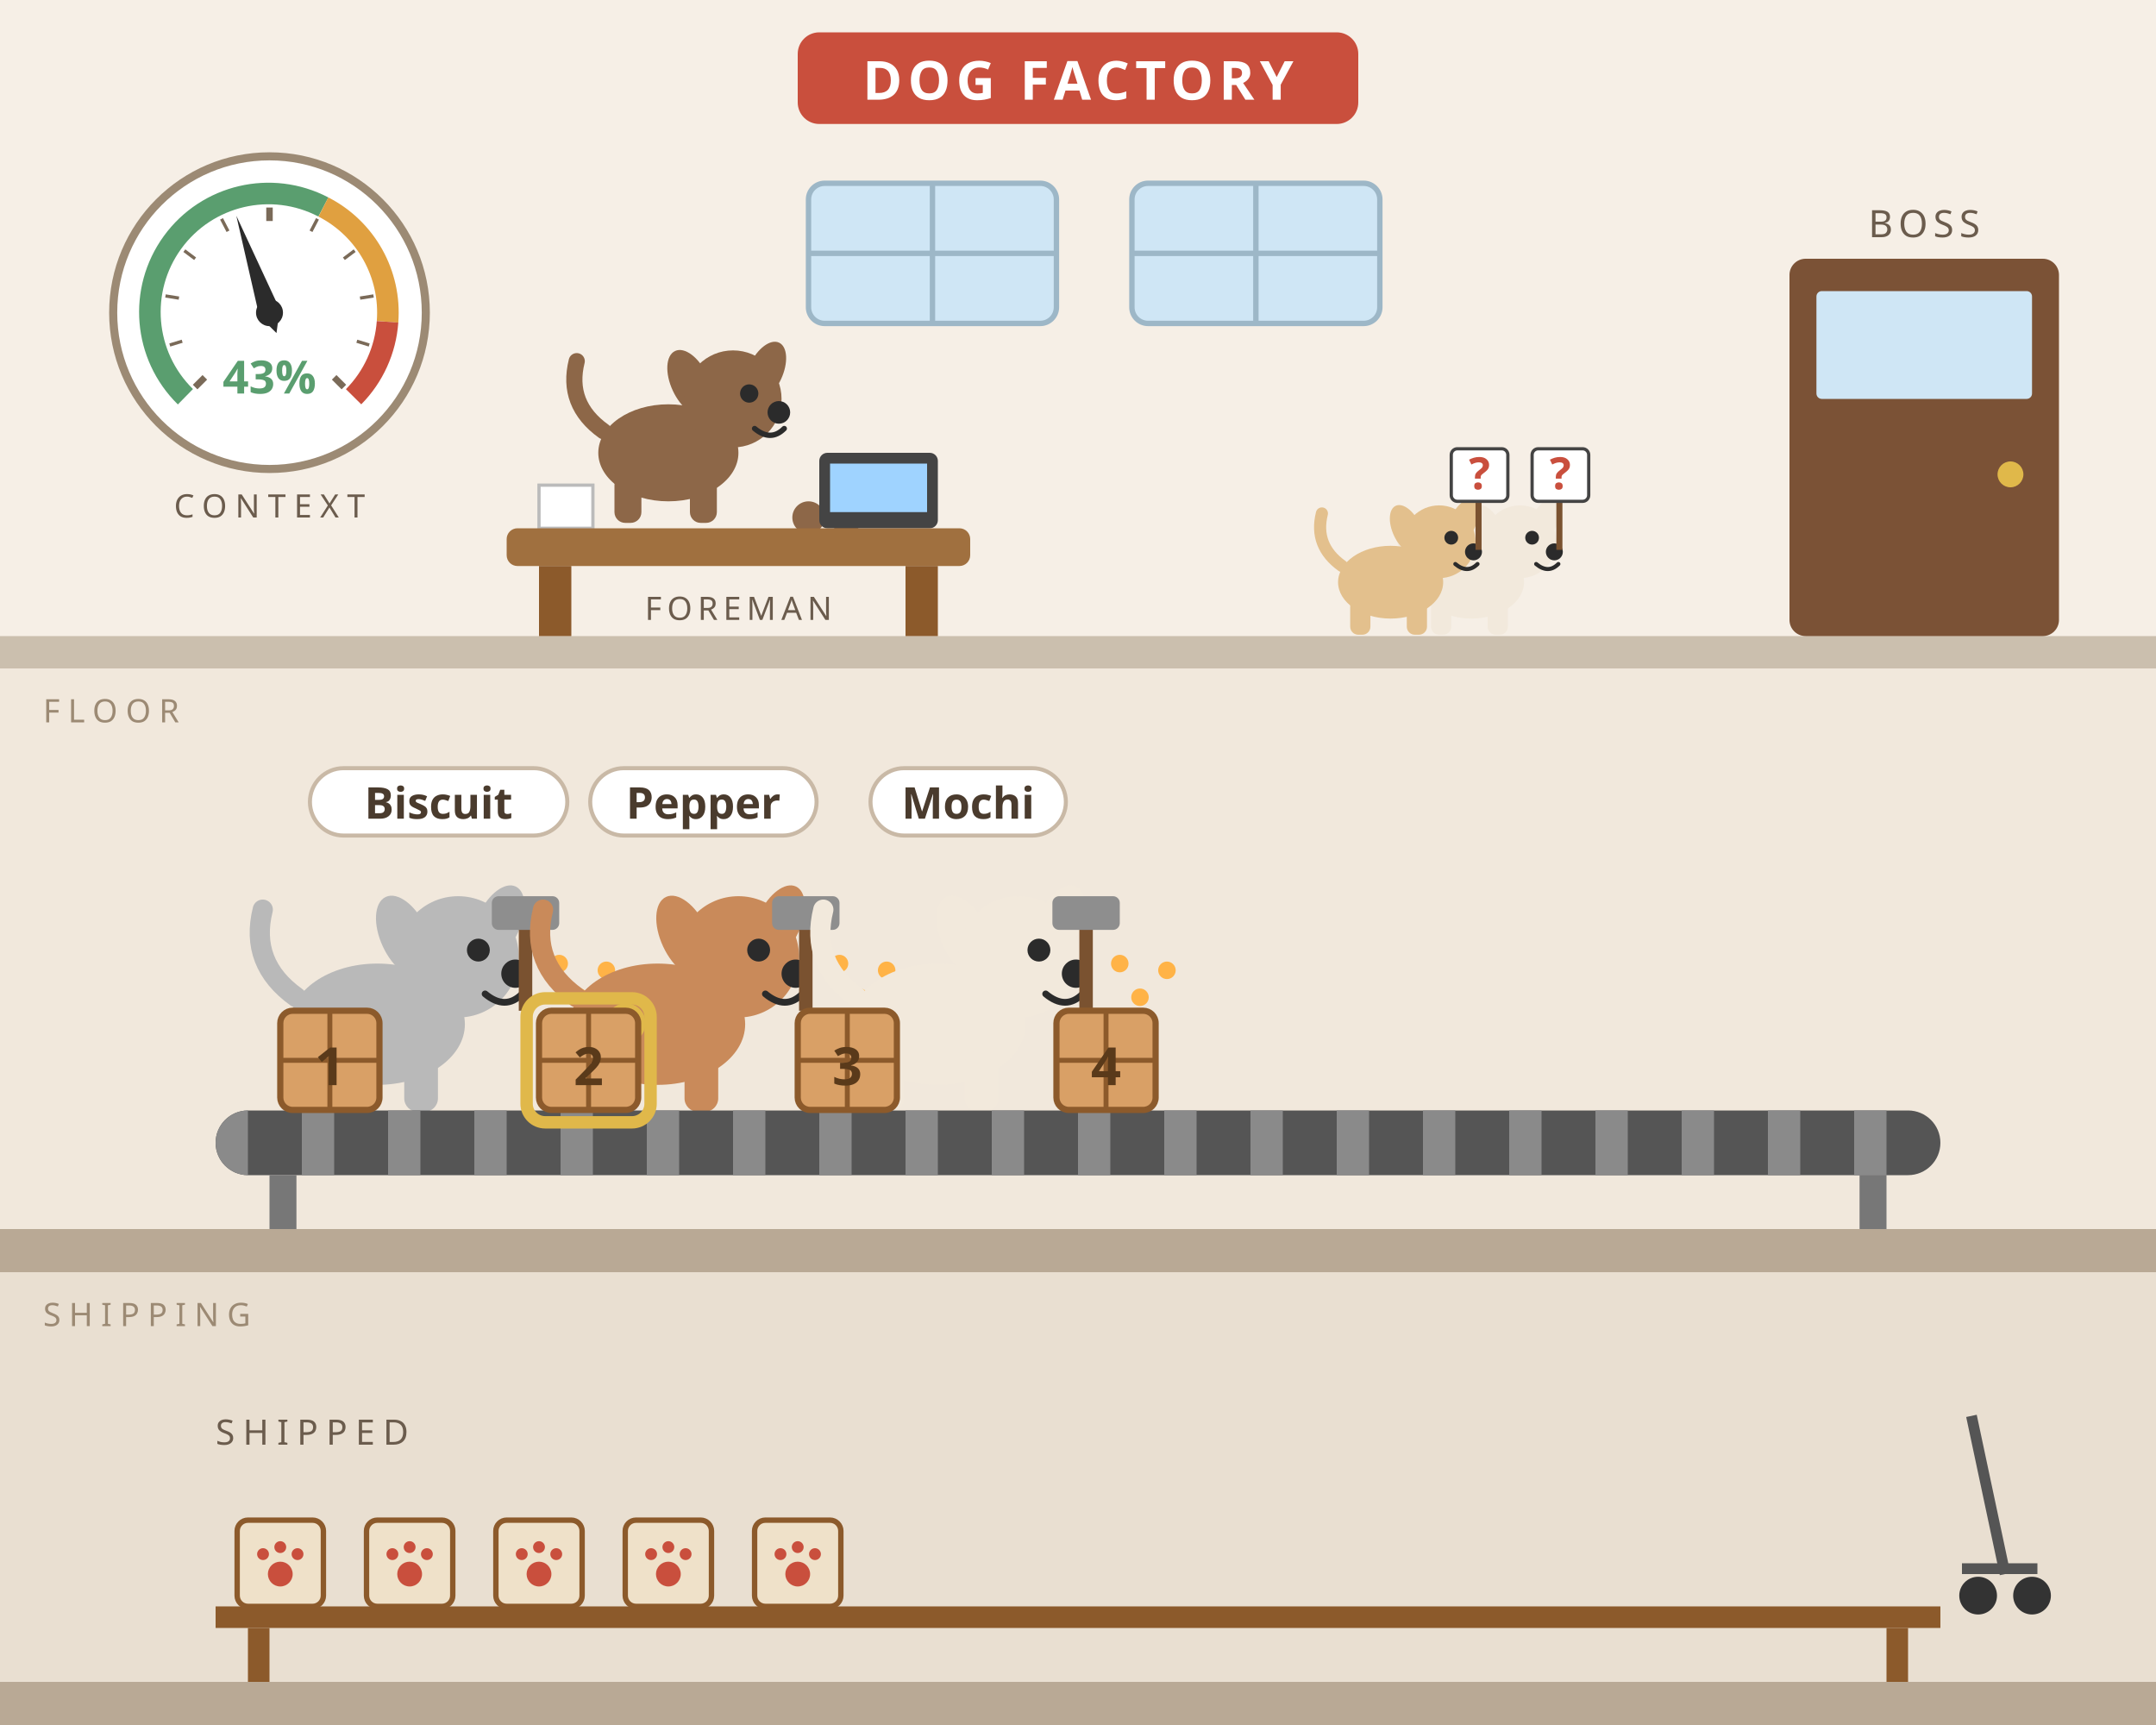
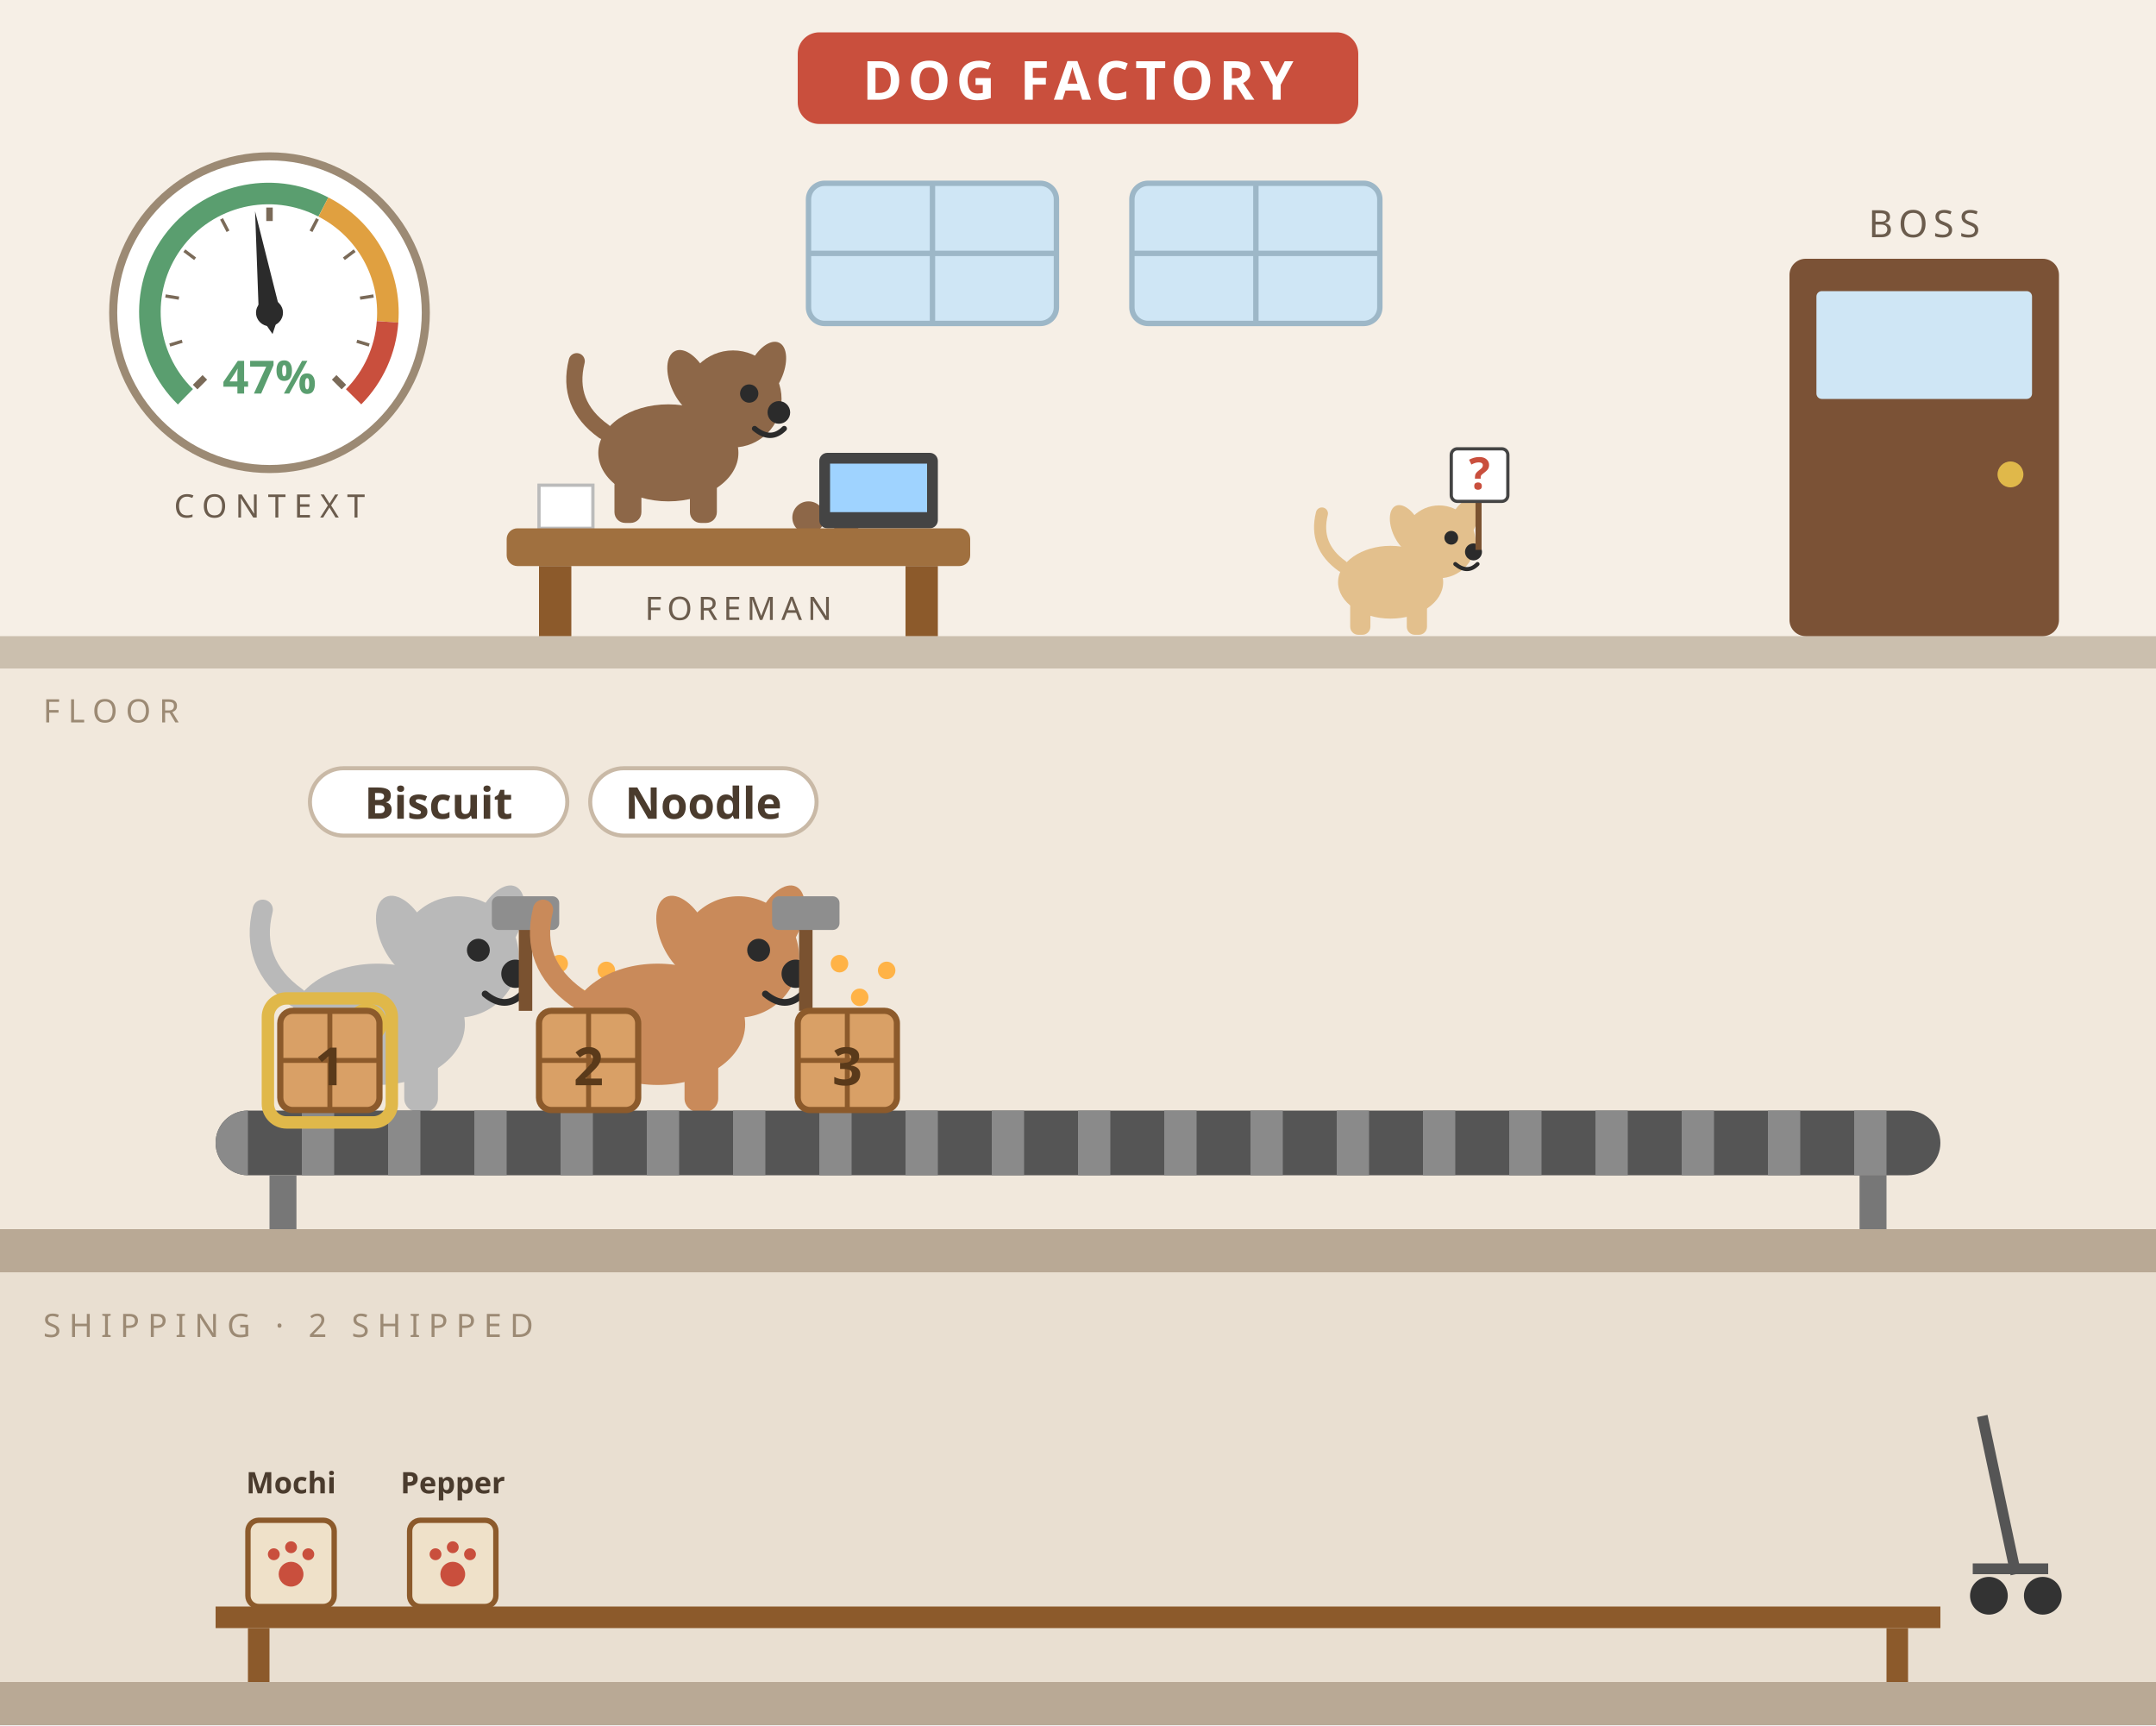
- <svg xmlns="http://www.w3.org/2000/svg" viewBox="0 0 400 320" width="100%" role="img">
+ <svg xmlns="http://www.w3.org/2000/svg" viewBox="0 0 400 320" width="1200" height="960" role="img">
  <defs>
    <g id="dog">
      <path d="M-12 4 q-7 -5 -5 -13" stroke="currentColor" stroke-width="3" fill="none" stroke-linecap="round">
        <animateTransform attributeName="transform" type="rotate" values="-14 -12 4;14 -12 4;-14 -12 4" dur="0.7s" repeatCount="indefinite" />
      </path>
      <ellipse cx="0" cy="8" rx="13" ry="9" fill="currentColor" />
      <rect x="-10" y="12" width="5" height="9" rx="2" fill="currentColor" />
      <rect x="4" y="12" width="5" height="9" rx="2" fill="currentColor" />
      <ellipse cx="4" cy="-5" rx="3.5" ry="6.5" fill="currentColor" transform="rotate(-25 4 -5)" />
      <circle cx="12" cy="-2" r="9" fill="currentColor" />
      <ellipse cx="18" cy="-7" rx="3.2" ry="6" fill="currentColor" transform="rotate(25 18 -7)" />
      <circle cx="15" cy="-3" r="1.7" fill="#2b2b2b" />
      <circle cx="20.5" cy="0.5" r="2.1" fill="#2b2b2b" />
      <path d="M16 3.5 q3 2.5 5.5 0" stroke="#2b2b2b" stroke-width="1" fill="none" stroke-linecap="round" />
    </g>
    <g id="sleepy">
      <path d="M13.3 -3 h3.6" stroke="#2b2b2b" stroke-width="1.4" stroke-linecap="round" />
    </g>
    <g id="crate">
      <rect width="16" height="16" rx="2" fill="#d9a066" stroke="#8c5a2b" />
      <path d="M0 8 h16 M8 0 v16" stroke="#8c5a2b" stroke-width="0.8" />
    </g>
    <g id="shipped">
      <rect width="16" height="16" rx="2" fill="#efe1c9" stroke="#8c5a2b" />
      <circle cx="8" cy="10" r="2.3" fill="#c94f3d" />
      <circle cx="4.8" cy="6.3" r="1.1" fill="#c94f3d" />
      <circle cx="8" cy="5" r="1.1" fill="#c94f3d" />
      <circle cx="11.2" cy="6.3" r="1.1" fill="#c94f3d" />
    </g>
    <g id="spark">
      <circle r="1.3" fill="#ffb347" />
    </g>
    <clipPath id="belt-clip">
      <rect x="40" y="206" width="320" height="12" rx="6" />
    </clipPath>
  </defs>
-   <rect width="400" height="320" fill="#f6efe6" />
+   <rect width="400" height="124" fill="#f6efe6" />
  <rect y="118" width="400" height="6" fill="#cbbfae" />
-   <rect y="124" width="400" height="104" fill="#f1e8dc" />
-   <rect y="228" width="400" height="8" fill="#b9a995" />
-   <rect y="236" width="400" height="84" fill="#e9dfd1" />
-   <rect y="312" width="400" height="8" fill="#b9a995" />
  <g fill="#cfe6f5" stroke="#9db7c7">
    <rect x="150" y="34" width="46" height="26" rx="3" />
    <rect x="210" y="34" width="46" height="26" rx="3" />
  </g>
  <g stroke="#9db7c7" stroke-width="1">
    <path d="M173 34 v26 M150 47 h46 M233 34 v26 M210 47 h46" />
  </g>
  <rect x="148" y="6" width="104" height="17" rx="4" fill="#c94f3d" />
  <text x="200" y="18.5" text-anchor="middle" font-family="system-ui, sans-serif" font-size="10" font-weight="700" fill="#fff" letter-spacing="1">DOG FACTORY</text>
-   <text x="8" y="134" font-family="system-ui, sans-serif" font-size="6" fill="#9c8a74" letter-spacing="1.5">FLOOR</text>
-   <text x="8" y="246" font-family="system-ui, sans-serif" font-size="6" fill="#9c8a74" letter-spacing="1.5">SHIPPING</text>
  <g>
    <circle cx="50" cy="58" r="29" fill="#fff" stroke="#9c8a74" stroke-width="1.5" />
    <path d="M34.4 73.6 A22 22 0 0 1 60.0 38.4" stroke="#5a9e6f" stroke-width="4" fill="none" />
    <path d="M60.0 38.4 A22 22 0 0 1 71.9 59.7" stroke="#e0a040" stroke-width="4" fill="none" />
    <path d="M71.9 59.7 A22 22 0 0 1 65.6 73.6" stroke="#c94f3d" stroke-width="4" fill="none" />
    <path d="M38.0 70.0 L36.2 71.8" stroke="#7a6a58" stroke-width="1.2" />
    <path d="M33.8 63.3 L31.5 64.0" stroke="#7a6a58" stroke-width="0.6" />
    <path d="M33.2 55.3 L30.7 54.9" stroke="#7a6a58" stroke-width="0.6" />
    <path d="M36.2 48.0 L34.2 46.5" stroke="#7a6a58" stroke-width="0.6" />
    <path d="M42.3 42.9 L41.1 40.6" stroke="#7a6a58" stroke-width="0.6" />
    <path d="M50.0 41.0 L50.0 38.5" stroke="#7a6a58" stroke-width="1.2" />
    <path d="M57.7 42.9 L58.9 40.6" stroke="#7a6a58" stroke-width="0.6" />
    <path d="M63.8 48.0 L65.8 46.5" stroke="#7a6a58" stroke-width="0.6" />
    <path d="M66.8 55.3 L69.3 54.9" stroke="#7a6a58" stroke-width="0.6" />
    <path d="M66.2 63.3 L68.5 64.0" stroke="#7a6a58" stroke-width="0.6" />
    <path d="M62.0 70.0 L63.8 71.8" stroke="#7a6a58" stroke-width="1.2" />
-     <g transform="rotate(-18.9 50 58)">
+     <g transform="rotate(-8.1 50 58)">
      <path d="M50 62 L48 58 L50 39 L52 58 Z" fill="#2b2b2b">
        <animateTransform attributeName="transform" type="rotate" values="-2 50 58;2 50 58;-2 50 58" dur="1.6s" repeatCount="indefinite" />
      </path>
    </g>
    <circle cx="50" cy="58" r="2.5" fill="#2b2b2b" />
-     <text x="50" y="73" text-anchor="middle" font-family="system-ui, sans-serif" font-size="8.5" font-weight="700" fill="#5a9e6f">43%</text>
+     <text x="50" y="73" text-anchor="middle" font-family="system-ui, sans-serif" font-size="8.5" font-weight="700" fill="#5a9e6f">47%</text>
    <text x="50" y="96" text-anchor="middle" font-family="system-ui, sans-serif" font-size="6" fill="#6b5c4d" letter-spacing="1.5">CONTEXT</text>
  </g>
  <rect x="332" y="48" width="50" height="70" rx="3" fill="#7b5236" />
  <rect x="337" y="54" width="40" height="20" rx="1" fill="#cfe6f5" />
  <circle cx="373" cy="88" r="2.4" fill="#e0b84a" />
  <text x="357" y="44" text-anchor="middle" font-family="system-ui, sans-serif" font-size="7" fill="#6b5c4d" letter-spacing="1">BOSS</text>
-   <g color="#f2e9dc" transform="translate(273 102) scale(0.75)">
-     <use href="#dog" />
-     <g>
-       <rect x="21" y="-12" width="1.5" height="12" fill="#7a5230" />
-       <rect x="15" y="-25" width="14" height="13" rx="1.5" fill="#fff" stroke="#444" stroke-width="0.8" />
-       <text x="22" y="-15" text-anchor="middle" font-family="system-ui, sans-serif" font-size="11" font-weight="700" fill="#c94f3d">?</text>
-       <animateTransform attributeName="transform" type="rotate" values="-6 22 0;6 22 0;-6 22 0" dur="1s" begin="0.2s" repeatCount="indefinite" />
-     </g>
-   </g>
  <g color="#e3c08d" transform="translate(258 102) scale(0.75)">
    <use href="#dog" />
    <g>
      <rect x="21" y="-12" width="1.5" height="12" fill="#7a5230" />
      <rect x="15" y="-25" width="14" height="13" rx="1.5" fill="#fff" stroke="#444" stroke-width="0.8" />
      <text x="22" y="-15" text-anchor="middle" font-family="system-ui, sans-serif" font-size="11" font-weight="700" fill="#c94f3d">?</text>
      <animateTransform attributeName="transform" type="rotate" values="-6 22 0;6 22 0;-6 22 0" dur="1s" begin="0.0s" repeatCount="indefinite" />
    </g>
  </g>
  <g color="#8d6748" transform="translate(124 76)">
    <use href="#dog" />
    <circle cx="26" cy="20" r="3" fill="currentColor">
      <animate attributeName="cy" values="20;16;20" dur="0.28s" repeatCount="indefinite" />
    </circle>
    <circle cx="33" cy="20" r="3" fill="currentColor">
      <animate attributeName="cy" values="16;20;16" dur="0.28s" repeatCount="indefinite" />
    </circle>
  </g>
  <g transform="translate(152 84)">
    <rect width="22" height="14" rx="1.5" fill="#444" />
    <rect x="2" y="2" width="18" height="9" fill="#9fd3ff">
      <animate attributeName="fill" values="#9fd3ff;#c8e8ff;#9fd3ff" dur="0.9s" repeatCount="indefinite" />
    </rect>
  </g>
  <g transform="translate(100 90)">
    <rect width="10" height="8" fill="#fff" stroke="#bbb" stroke-width="0.6">
      <animateTransform attributeName="transform" type="rotate" values="-6 5 8;6 5 8;-6 5 8" dur="0.6s" repeatCount="indefinite" />
    </rect>
  </g>
  <rect x="94" y="98" width="86" height="7" rx="2" fill="#a0703f" />
  <rect x="100" y="105" width="6" height="13" fill="#8c5a2b" />
  <rect x="168" y="105" width="6" height="13" fill="#8c5a2b" />
  <text x="137" y="115" text-anchor="middle" font-family="system-ui, sans-serif" font-size="6" fill="#6b5c4d" letter-spacing="1">FOREMAN</text>
+   <rect y="124" width="400" height="104" fill="#f1e8dc" />
+   <rect y="228" width="400" height="8" fill="#b9a995" />
+   <text x="8" y="134" font-family="system-ui, sans-serif" font-size="6" fill="#9c8a74" letter-spacing="1.5">FLOOR</text>
  <g color="#b9b9b9" transform="translate(70 180) scale(1.25)">
    <use href="#dog" />
    <g transform="translate(22 6)">
      <g>
        <rect x="-1" y="-13" width="2" height="13" fill="#7a5230" />
        <rect x="-5" y="-17" width="10" height="5" rx="1" fill="#8e8e8e" />
        <animateTransform attributeName="transform" type="rotate" values="-40;30;-40" dur="0.5s" begin="0.00s" repeatCount="indefinite" />
      </g>
    </g>
    <g transform="translate(30 4)">
      <use href="#spark" x="0" y="0">
        <animate attributeName="opacity" values="0;1;0" dur="0.5s" begin="0.10s" repeatCount="indefinite" />
      </use>
      <use href="#spark" x="4" y="-4">
        <animate attributeName="opacity" values="0;1;0" dur="0.5s" begin="0.22s" repeatCount="indefinite" />
      </use>
      <use href="#spark" x="-3" y="-5">
        <animate attributeName="opacity" values="0;1;0" dur="0.5s" begin="0.34s" repeatCount="indefinite" />
      </use>
    </g>
    <rect x="-10" y="-30" width="38.2" height="10" rx="5" fill="#fff" stroke="#c9b9a6" stroke-width="0.6" />
    <text x="9.1" y="-22.5" text-anchor="middle" font-family="system-ui, sans-serif" font-size="6.5" font-weight="600" fill="#4a3b2d">Biscuit</text>
  </g>
  <g color="#c98a5a" transform="translate(122 180) scale(1.25)">
    <use href="#dog" />
    <g transform="translate(22 6)">
      <g>
        <rect x="-1" y="-13" width="2" height="13" fill="#7a5230" />
        <rect x="-5" y="-17" width="10" height="5" rx="1" fill="#8e8e8e" />
        <animateTransform attributeName="transform" type="rotate" values="-40;30;-40" dur="0.5s" begin="0.11s" repeatCount="indefinite" />
      </g>
    </g>
    <g transform="translate(30 4)">
      <use href="#spark" x="0" y="0">
        <animate attributeName="opacity" values="0;1;0" dur="0.5s" begin="0.21s" repeatCount="indefinite" />
      </use>
      <use href="#spark" x="4" y="-4">
        <animate attributeName="opacity" values="0;1;0" dur="0.5s" begin="0.33s" repeatCount="indefinite" />
      </use>
      <use href="#spark" x="-3" y="-5">
        <animate attributeName="opacity" values="0;1;0" dur="0.5s" begin="0.45s" repeatCount="indefinite" />
      </use>
    </g>
    <rect x="-10" y="-30" width="33.6" height="10" rx="5" fill="#fff" stroke="#c9b9a6" stroke-width="0.6" />
-     <text x="6.8" y="-22.5" text-anchor="middle" font-family="system-ui, sans-serif" font-size="6.5" font-weight="600" fill="#4a3b2d">Pepper</text>
-   </g>
-   <g color="#f2e9dc" transform="translate(174 180) scale(1.25)">
-     <use href="#dog" />
-     <g transform="translate(22 6)">
-       <g>
-         <rect x="-1" y="-13" width="2" height="13" fill="#7a5230" />
-         <rect x="-5" y="-17" width="10" height="5" rx="1" fill="#8e8e8e" />
-         <animateTransform attributeName="transform" type="rotate" values="-40;30;-40" dur="0.5s" begin="0.22s" repeatCount="indefinite" />
-       </g>
-     </g>
-     <g transform="translate(30 4)">
-       <use href="#spark" x="0" y="0">
-         <animate attributeName="opacity" values="0;1;0" dur="0.5s" begin="0.32s" repeatCount="indefinite" />
-       </use>
-       <use href="#spark" x="4" y="-4">
-         <animate attributeName="opacity" values="0;1;0" dur="0.5s" begin="0.44s" repeatCount="indefinite" />
-       </use>
-       <use href="#spark" x="-3" y="-5">
-         <animate attributeName="opacity" values="0;1;0" dur="0.5s" begin="0.56s" repeatCount="indefinite" />
-       </use>
-     </g>
-     <rect x="-10" y="-30" width="29" height="10" rx="5" fill="#fff" stroke="#c9b9a6" stroke-width="0.6" />
-     <text x="4.5" y="-22.5" text-anchor="middle" font-family="system-ui, sans-serif" font-size="6.5" font-weight="600" fill="#4a3b2d">Mochi</text>
+     <text x="6.8" y="-22.5" text-anchor="middle" font-family="system-ui, sans-serif" font-size="6.5" font-weight="600" fill="#4a3b2d">Noodle</text>
  </g>
  <rect x="40" y="206" width="320" height="12" rx="6" fill="#555" />
  <g clip-path="url(#belt-clip)">
    <g>
      <rect x="24" y="206" width="6" height="12" fill="#8a8a8a" />
      <rect x="40" y="206" width="6" height="12" fill="#8a8a8a" />
      <rect x="56" y="206" width="6" height="12" fill="#8a8a8a" />
      <rect x="72" y="206" width="6" height="12" fill="#8a8a8a" />
      <rect x="88" y="206" width="6" height="12" fill="#8a8a8a" />
      <rect x="104" y="206" width="6" height="12" fill="#8a8a8a" />
      <rect x="120" y="206" width="6" height="12" fill="#8a8a8a" />
      <rect x="136" y="206" width="6" height="12" fill="#8a8a8a" />
      <rect x="152" y="206" width="6" height="12" fill="#8a8a8a" />
      <rect x="168" y="206" width="6" height="12" fill="#8a8a8a" />
      <rect x="184" y="206" width="6" height="12" fill="#8a8a8a" />
      <rect x="200" y="206" width="6" height="12" fill="#8a8a8a" />
      <rect x="216" y="206" width="6" height="12" fill="#8a8a8a" />
      <rect x="232" y="206" width="6" height="12" fill="#8a8a8a" />
      <rect x="248" y="206" width="6" height="12" fill="#8a8a8a" />
      <rect x="264" y="206" width="6" height="12" fill="#8a8a8a" />
      <rect x="280" y="206" width="6" height="12" fill="#8a8a8a" />
      <rect x="296" y="206" width="6" height="12" fill="#8a8a8a" />
      <rect x="312" y="206" width="6" height="12" fill="#8a8a8a" />
      <rect x="328" y="206" width="6" height="12" fill="#8a8a8a" />
      <rect x="344" y="206" width="6" height="12" fill="#8a8a8a" />
      <rect x="360" y="206" width="6" height="12" fill="#8a8a8a" />
      <animateTransform attributeName="transform" type="translate" values="0 0;16 0" dur="0.8s" repeatCount="indefinite" />
    </g>
  </g>
  <rect x="50" y="218" width="5" height="10" fill="#777" />
  <rect x="345" y="218" width="5" height="10" fill="#777" />
-   <g transform="translate(52 187.5) scale(1.15)" class="crate">
-     <g>
-       <use href="#crate" />
-       <text x="8" y="12" text-anchor="middle" font-family="system-ui, sans-serif" font-size="8.5" font-weight="700" fill="#5a3a1a">1</text>
-       <animateTransform attributeName="transform" type="translate" values="0 0;0 -1.5;0 0" dur="1.1s" begin="0.00s" repeatCount="indefinite" />
-     </g>
-   </g>
-   <g transform="translate(100 187.5) scale(1.15)" class="crate-active">
+   <g transform="translate(52 187.5) scale(1.15)" class="crate-active">
    <g>
      <rect x="-2" y="-2" width="20" height="20" rx="3" fill="none" stroke="#e0b84a" stroke-width="2">
        <animate attributeName="opacity" values="1;0.2;1" dur="1s" repeatCount="indefinite" />
      </rect>
      <circle cx="14" cy="2" r="3.2" fill="#e0b84a">
        <animate attributeName="r" values="3.2;4;3.2" dur="1s" repeatCount="indefinite" />
      </circle>
      <use href="#crate" />
+       <text x="8" y="12" text-anchor="middle" font-family="system-ui, sans-serif" font-size="8.5" font-weight="700" fill="#5a3a1a">1</text>
+       <animateTransform attributeName="transform" type="translate" values="0 0;0 -1.5;0 0" dur="0.5s" begin="0.00s" repeatCount="indefinite" />
+     </g>
+   </g>
+   <g transform="translate(100 187.5) scale(1.15)" class="crate">
+     <g>
+       <use href="#crate" />
      <text x="8" y="12" text-anchor="middle" font-family="system-ui, sans-serif" font-size="8.5" font-weight="700" fill="#5a3a1a">2</text>
-       <animateTransform attributeName="transform" type="translate" values="0 0;0 -1.5;0 0" dur="0.5s" begin="0.17s" repeatCount="indefinite" />
+       <animateTransform attributeName="transform" type="translate" values="0 0;0 -1.5;0 0" dur="1.1s" begin="0.17s" repeatCount="indefinite" />
    </g>
  </g>
  <g transform="translate(148 187.5) scale(1.15)" class="crate">
    <g>
      <use href="#crate" />
      <text x="8" y="12" text-anchor="middle" font-family="system-ui, sans-serif" font-size="8.5" font-weight="700" fill="#5a3a1a">3</text>
      <animateTransform attributeName="transform" type="translate" values="0 0;0 -1.5;0 0" dur="1.1s" begin="0.34s" repeatCount="indefinite" />
    </g>
  </g>
-   <g transform="translate(196 187.5) scale(1.15)" class="crate">
-     <g>
-       <use href="#crate" />
-       <text x="8" y="12" text-anchor="middle" font-family="system-ui, sans-serif" font-size="8.5" font-weight="700" fill="#5a3a1a">4</text>
-       <animateTransform attributeName="transform" type="translate" values="0 0;0 -1.5;0 0" dur="1.1s" begin="0.51s" repeatCount="indefinite" />
-     </g>
-   </g>
+   <rect y="236" width="400" height="84" fill="#e9dfd1" />
+   <rect y="312" width="400" height="8" fill="#b9a995" />
+   <text x="8" y="248" font-family="system-ui, sans-serif" font-size="6" fill="#9c8a74" letter-spacing="1.5">SHIPPING · 2 SHIPPED</text>
  <rect x="40" y="298" width="320" height="4" fill="#8c5a2b" />
  <rect x="46" y="302" width="4" height="10" fill="#8c5a2b" />
  <rect x="350" y="302" width="4" height="10" fill="#8c5a2b" />
-   <text x="40" y="268" font-family="system-ui, sans-serif" font-size="6.5" fill="#6b5c4d" letter-spacing="1.5">SHIPPED</text>
-   <g transform="translate(372 292)">
+   <g transform="translate(374 292)">
    <rect x="-1" y="-30" width="2" height="30" fill="#555" transform="rotate(-12)" />
    <rect x="-8" y="-2" width="14" height="2" fill="#555" />
    <circle cx="-5" cy="4" r="3.5" fill="#333" />
    <circle cx="5" cy="4" r="3.5" fill="#333" />
  </g>
-   <use href="#shipped" x="44" y="282" />
-   <use href="#shipped" x="68" y="282" />
-   <use href="#shipped" x="92" y="282" />
-   <use href="#shipped" x="116" y="282" />
-   <use href="#shipped" x="140" y="282" />
+   <use href="#shipped" x="46" y="282" />
+   <text x="54" y="277" text-anchor="middle" font-family="system-ui, sans-serif" font-size="5.5" font-weight="600" fill="#4a3b2d">Mochi</text>
+   <use href="#shipped" x="76" y="282" />
+   <text x="84" y="277" text-anchor="middle" font-family="system-ui, sans-serif" font-size="5.5" font-weight="600" fill="#4a3b2d">Pepper</text>
</svg>
